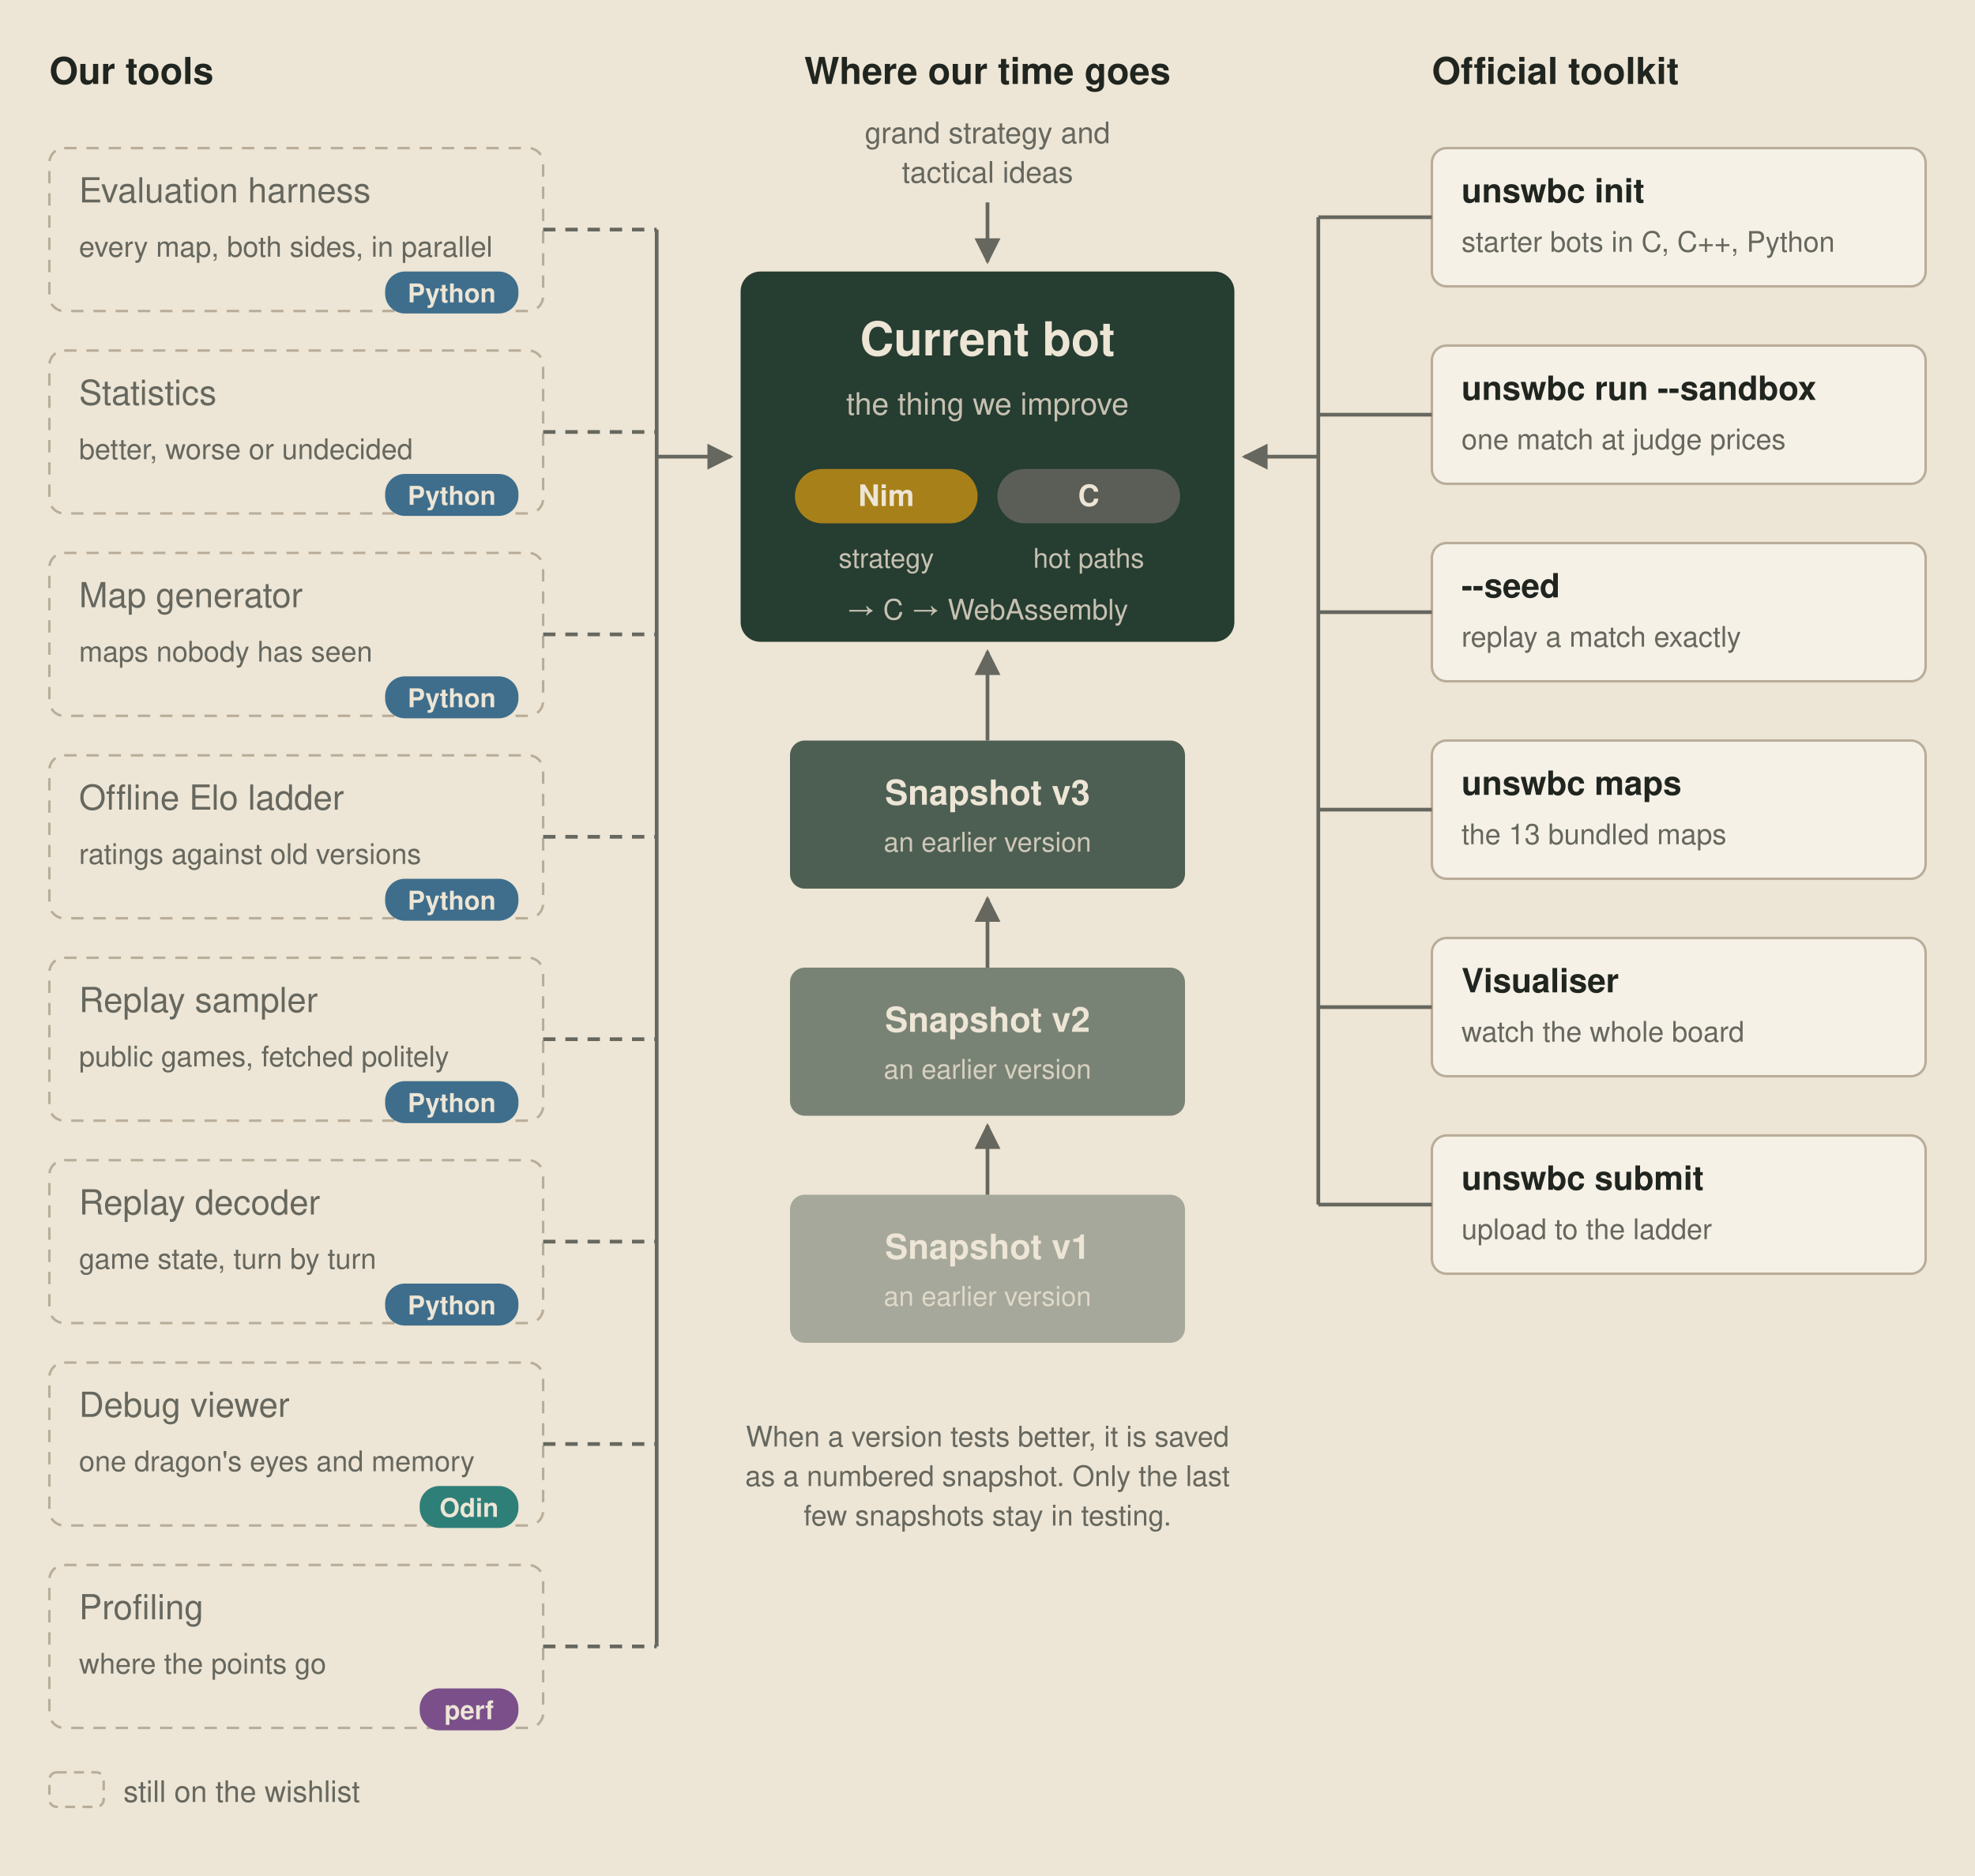
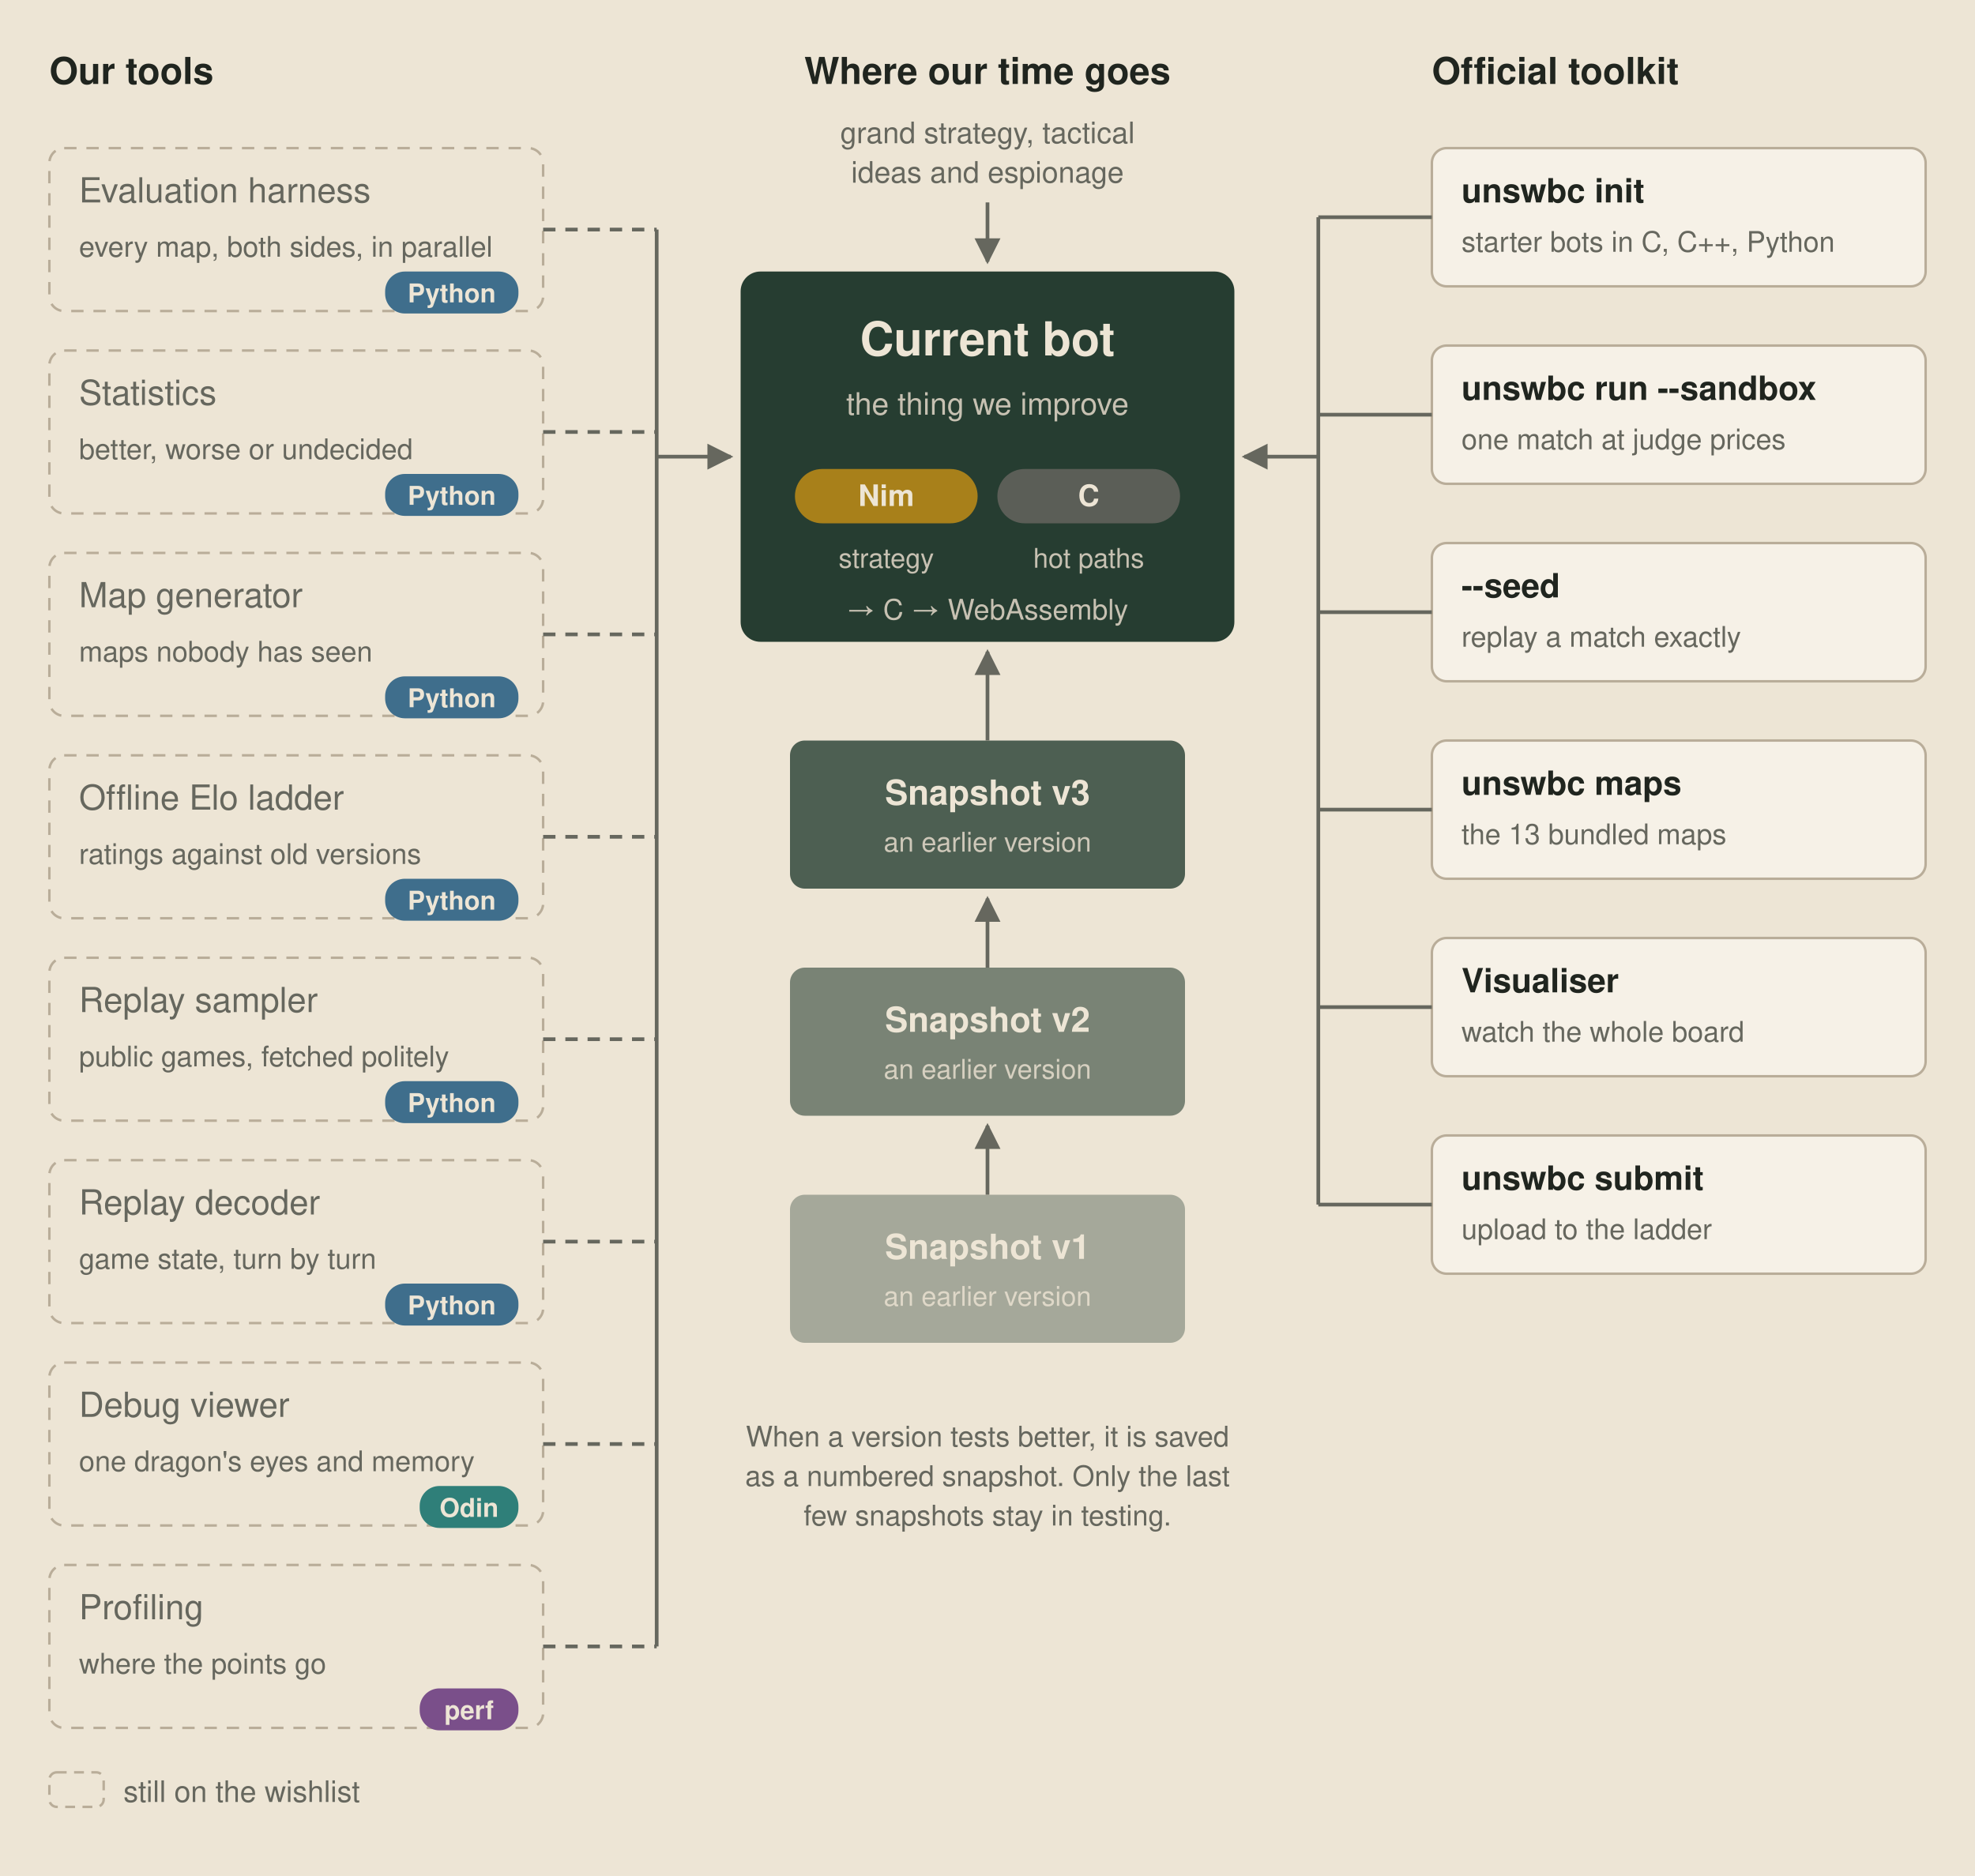
<svg xmlns="http://www.w3.org/2000/svg" viewBox="0 0 800 760" font-family="Helvetica, Arial, sans-serif" role="img" aria-labelledby="t d">
  <defs>
    <marker id="arrow" viewBox="0 0 10 10" refX="9" refY="5" markerWidth="7" markerHeight="7" orient="auto-start-reverse">
      <path d="M0 0L10 5L0 10z" fill="#66675e" />
    </marker>
  </defs>
  <rect width="800" height="760" fill="#ede5d5" />
  <text x="20" y="34" font-size="15" fill="#20251f" text-anchor="start" font-weight="bold">Our tools</text>
  <text x="580" y="34" font-size="15" fill="#20251f" text-anchor="start" font-weight="bold">Official toolkit</text>
  <text x="400.0" y="34" font-size="15" fill="#20251f" text-anchor="middle" font-weight="bold">Where our time goes</text>
-   <text x="400.0" y="58" font-size="12" fill="#66675e" text-anchor="middle" font-weight="normal">grand strategy and</text>
-   <text x="400.0" y="74" font-size="12" fill="#66675e" text-anchor="middle" font-weight="normal">tactical ideas</text>
+   <text x="400.0" y="58" font-size="12" fill="#66675e" text-anchor="middle" font-weight="normal">grand strategy, tactical</text>
+   <text x="400.0" y="74" font-size="12" fill="#66675e" text-anchor="middle" font-weight="normal">ideas and espionage</text>
  <path d="M400.0 82 L400.0 106" stroke="#66675e" stroke-width="1.5" fill="none" marker-end="url(#arrow)" />
  <rect x="300" y="110" width="200" height="150" rx="8" fill="#263d31" />
  <text x="400.0" y="144" font-size="19" fill="#ede5d5" text-anchor="middle" font-weight="bold">Current bot</text>
  <text x="400.0" y="168" font-size="12.5" fill="#c7c1b2" text-anchor="middle" font-weight="normal">the thing we improve</text>
  <rect x="322" y="190" width="74" height="22" rx="11" fill="#a8801a" />
  <text x="359" y="205" font-size="12" fill="#ede5d5" text-anchor="middle" font-weight="bold">Nim</text>
  <text x="359" y="230" font-size="11" fill="#c7c1b2" text-anchor="middle" font-weight="normal">strategy</text>
  <rect x="404" y="190" width="74" height="22" rx="11" fill="#5b5e57" />
  <text x="441" y="205" font-size="12" fill="#ede5d5" text-anchor="middle" font-weight="bold">C</text>
  <text x="441" y="230" font-size="11" fill="#c7c1b2" text-anchor="middle" font-weight="normal">hot paths</text>
  <text x="400.0" y="251" font-size="11.5" fill="#c7c1b2" text-anchor="middle" font-weight="normal">→ C → WebAssembly</text>
  <g opacity="0.80">
    <rect x="320" y="300" width="160" height="60" rx="6" fill="#263d31" />
    <text x="400.0" y="326" font-size="14" fill="#ede5d5" text-anchor="middle" font-weight="bold">Snapshot v3</text>
    <text x="400.0" y="345" font-size="11" fill="#c7c1b2" text-anchor="middle" font-weight="normal">an earlier version</text>
  </g>
  <path d="M400.0 300 L400.0 264" stroke="#66675e" stroke-width="1.5" fill="none" marker-end="url(#arrow)" />
  <g opacity="0.58">
    <rect x="320" y="392" width="160" height="60" rx="6" fill="#263d31" />
    <text x="400.0" y="418" font-size="14" fill="#ede5d5" text-anchor="middle" font-weight="bold">Snapshot v2</text>
    <text x="400.0" y="437" font-size="11" fill="#c7c1b2" text-anchor="middle" font-weight="normal">an earlier version</text>
  </g>
  <path d="M400.0 392 L400.0 364" stroke="#66675e" stroke-width="1.5" fill="none" marker-end="url(#arrow)" />
  <g opacity="0.36">
    <rect x="320" y="484" width="160" height="60" rx="6" fill="#263d31" />
    <text x="400.0" y="510" font-size="14" fill="#ede5d5" text-anchor="middle" font-weight="bold">Snapshot v1</text>
    <text x="400.0" y="529" font-size="11" fill="#c7c1b2" text-anchor="middle" font-weight="normal">an earlier version</text>
  </g>
  <path d="M400.0 484 L400.0 456" stroke="#66675e" stroke-width="1.5" fill="none" marker-end="url(#arrow)" />
  <text x="400.0" y="586" font-size="11.5" fill="#66675e" text-anchor="middle" font-weight="normal">When a version tests better, it is saved</text>
  <text x="400.0" y="602" font-size="11.5" fill="#66675e" text-anchor="middle" font-weight="normal">as a numbered snapshot. Only the last</text>
  <text x="400.0" y="618" font-size="11.5" fill="#66675e" text-anchor="middle" font-weight="normal">few snapshots stay in testing.</text>
  <rect x="20" y="60" width="200" height="66" rx="6" fill="#ede5d5" stroke="#b9ad99" stroke-dasharray="5 4" />
  <text x="32" y="82" font-size="14" fill="#66675e" text-anchor="start" font-weight="normal">Evaluation harness</text>
  <text x="32" y="104" font-size="11.5" fill="#66675e" text-anchor="start" font-weight="normal">every map, both sides, in parallel</text>
  <rect x="156" y="110" width="54" height="17" rx="8" fill="#3f6e8c" />
  <text x="183.0" y="122.5" font-size="10.5" fill="#ede5d5" text-anchor="middle" font-weight="bold">Python</text>
  <path d="M220 93 H266" stroke="#66675e" stroke-width="1.5" stroke-dasharray="5 4" />
  <rect x="20" y="142" width="200" height="66" rx="6" fill="#ede5d5" stroke="#b9ad99" stroke-dasharray="5 4" />
  <text x="32" y="164" font-size="14" fill="#66675e" text-anchor="start" font-weight="normal">Statistics</text>
  <text x="32" y="186" font-size="11.5" fill="#66675e" text-anchor="start" font-weight="normal">better, worse or undecided</text>
  <rect x="156" y="192" width="54" height="17" rx="8" fill="#3f6e8c" />
  <text x="183.0" y="204.5" font-size="10.5" fill="#ede5d5" text-anchor="middle" font-weight="bold">Python</text>
  <path d="M220 175 H266" stroke="#66675e" stroke-width="1.5" stroke-dasharray="5 4" />
  <rect x="20" y="224" width="200" height="66" rx="6" fill="#ede5d5" stroke="#b9ad99" stroke-dasharray="5 4" />
  <text x="32" y="246" font-size="14" fill="#66675e" text-anchor="start" font-weight="normal">Map generator</text>
  <text x="32" y="268" font-size="11.5" fill="#66675e" text-anchor="start" font-weight="normal">maps nobody has seen</text>
  <rect x="156" y="274" width="54" height="17" rx="8" fill="#3f6e8c" />
  <text x="183.0" y="286.5" font-size="10.5" fill="#ede5d5" text-anchor="middle" font-weight="bold">Python</text>
  <path d="M220 257 H266" stroke="#66675e" stroke-width="1.5" stroke-dasharray="5 4" />
  <rect x="20" y="306" width="200" height="66" rx="6" fill="#ede5d5" stroke="#b9ad99" stroke-dasharray="5 4" />
  <text x="32" y="328" font-size="14" fill="#66675e" text-anchor="start" font-weight="normal">Offline Elo ladder</text>
  <text x="32" y="350" font-size="11.5" fill="#66675e" text-anchor="start" font-weight="normal">ratings against old versions</text>
  <rect x="156" y="356" width="54" height="17" rx="8" fill="#3f6e8c" />
  <text x="183.0" y="368.5" font-size="10.5" fill="#ede5d5" text-anchor="middle" font-weight="bold">Python</text>
  <path d="M220 339 H266" stroke="#66675e" stroke-width="1.5" stroke-dasharray="5 4" />
  <rect x="20" y="388" width="200" height="66" rx="6" fill="#ede5d5" stroke="#b9ad99" stroke-dasharray="5 4" />
  <text x="32" y="410" font-size="14" fill="#66675e" text-anchor="start" font-weight="normal">Replay sampler</text>
  <text x="32" y="432" font-size="11.5" fill="#66675e" text-anchor="start" font-weight="normal">public games, fetched politely</text>
  <rect x="156" y="438" width="54" height="17" rx="8" fill="#3f6e8c" />
  <text x="183.0" y="450.5" font-size="10.5" fill="#ede5d5" text-anchor="middle" font-weight="bold">Python</text>
  <path d="M220 421 H266" stroke="#66675e" stroke-width="1.5" stroke-dasharray="5 4" />
  <rect x="20" y="470" width="200" height="66" rx="6" fill="#ede5d5" stroke="#b9ad99" stroke-dasharray="5 4" />
  <text x="32" y="492" font-size="14" fill="#66675e" text-anchor="start" font-weight="normal">Replay decoder</text>
  <text x="32" y="514" font-size="11.5" fill="#66675e" text-anchor="start" font-weight="normal">game state, turn by turn</text>
  <rect x="156" y="520" width="54" height="17" rx="8" fill="#3f6e8c" />
  <text x="183.0" y="532.5" font-size="10.5" fill="#ede5d5" text-anchor="middle" font-weight="bold">Python</text>
  <path d="M220 503 H266" stroke="#66675e" stroke-width="1.5" stroke-dasharray="5 4" />
  <rect x="20" y="552" width="200" height="66" rx="6" fill="#ede5d5" stroke="#b9ad99" stroke-dasharray="5 4" />
  <text x="32" y="574" font-size="14" fill="#66675e" text-anchor="start" font-weight="normal">Debug viewer</text>
  <text x="32" y="596" font-size="11.5" fill="#66675e" text-anchor="start" font-weight="normal">one dragon's eyes and memory</text>
  <rect x="170" y="602" width="40" height="17" rx="8" fill="#2f7f79" />
  <text x="190.0" y="614.5" font-size="10.5" fill="#ede5d5" text-anchor="middle" font-weight="bold">Odin</text>
  <path d="M220 585 H266" stroke="#66675e" stroke-width="1.5" stroke-dasharray="5 4" />
  <rect x="20" y="634" width="200" height="66" rx="6" fill="#ede5d5" stroke="#b9ad99" stroke-dasharray="5 4" />
  <text x="32" y="656" font-size="14" fill="#66675e" text-anchor="start" font-weight="normal">Profiling</text>
  <text x="32" y="678" font-size="11.5" fill="#66675e" text-anchor="start" font-weight="normal">where the points go</text>
  <rect x="170" y="684" width="40" height="17" rx="8" fill="#7a4f8a" />
  <text x="190.0" y="696.5" font-size="10.5" fill="#ede5d5" text-anchor="middle" font-weight="bold">perf</text>
  <path d="M220 667 H266" stroke="#66675e" stroke-width="1.5" stroke-dasharray="5 4" />
  <path d="M266 93 V667" stroke="#66675e" stroke-width="1.5" />
  <path d="M266 185 L296 185" stroke="#66675e" stroke-width="1.5" fill="none" marker-end="url(#arrow)" />
  <rect x="580" y="60" width="200" height="56" rx="6" fill="#f6f1e7" stroke="#b9ad99" />
  <text x="592" y="82" font-size="13.5" fill="#20251f" text-anchor="start" font-weight="bold">unswbc init</text>
  <text x="592" y="102" font-size="11.5" fill="#66675e" text-anchor="start" font-weight="normal">starter bots in C, C++, Python</text>
  <path d="M580 88 H534" stroke="#66675e" stroke-width="1.5" />
  <rect x="580" y="140" width="200" height="56" rx="6" fill="#f6f1e7" stroke="#b9ad99" />
  <text x="592" y="162" font-size="13.5" fill="#20251f" text-anchor="start" font-weight="bold">unswbc run --sandbox</text>
  <text x="592" y="182" font-size="11.5" fill="#66675e" text-anchor="start" font-weight="normal">one match at judge prices</text>
  <path d="M580 168 H534" stroke="#66675e" stroke-width="1.5" />
  <rect x="580" y="220" width="200" height="56" rx="6" fill="#f6f1e7" stroke="#b9ad99" />
  <text x="592" y="242" font-size="13.5" fill="#20251f" text-anchor="start" font-weight="bold">--seed</text>
  <text x="592" y="262" font-size="11.5" fill="#66675e" text-anchor="start" font-weight="normal">replay a match exactly</text>
  <path d="M580 248 H534" stroke="#66675e" stroke-width="1.5" />
  <rect x="580" y="300" width="200" height="56" rx="6" fill="#f6f1e7" stroke="#b9ad99" />
  <text x="592" y="322" font-size="13.5" fill="#20251f" text-anchor="start" font-weight="bold">unswbc maps</text>
  <text x="592" y="342" font-size="11.5" fill="#66675e" text-anchor="start" font-weight="normal">the 13 bundled maps</text>
  <path d="M580 328 H534" stroke="#66675e" stroke-width="1.5" />
  <rect x="580" y="380" width="200" height="56" rx="6" fill="#f6f1e7" stroke="#b9ad99" />
  <text x="592" y="402" font-size="13.5" fill="#20251f" text-anchor="start" font-weight="bold">Visualiser</text>
  <text x="592" y="422" font-size="11.5" fill="#66675e" text-anchor="start" font-weight="normal">watch the whole board</text>
  <path d="M580 408 H534" stroke="#66675e" stroke-width="1.5" />
  <rect x="580" y="460" width="200" height="56" rx="6" fill="#f6f1e7" stroke="#b9ad99" />
  <text x="592" y="482" font-size="13.5" fill="#20251f" text-anchor="start" font-weight="bold">unswbc submit</text>
  <text x="592" y="502" font-size="11.5" fill="#66675e" text-anchor="start" font-weight="normal">upload to the ladder</text>
  <path d="M580 488 H534" stroke="#66675e" stroke-width="1.5" />
  <path d="M534 88 V488" stroke="#66675e" stroke-width="1.5" />
  <path d="M534 185 L504 185" stroke="#66675e" stroke-width="1.5" fill="none" marker-end="url(#arrow)" />
  <rect x="20" y="718" width="22" height="14" rx="3" fill="#ede5d5" stroke="#b9ad99" stroke-dasharray="4 3" />
  <text x="50" y="730" font-size="12" fill="#66675e" text-anchor="start" font-weight="normal">still on the wishlist</text>
</svg>
